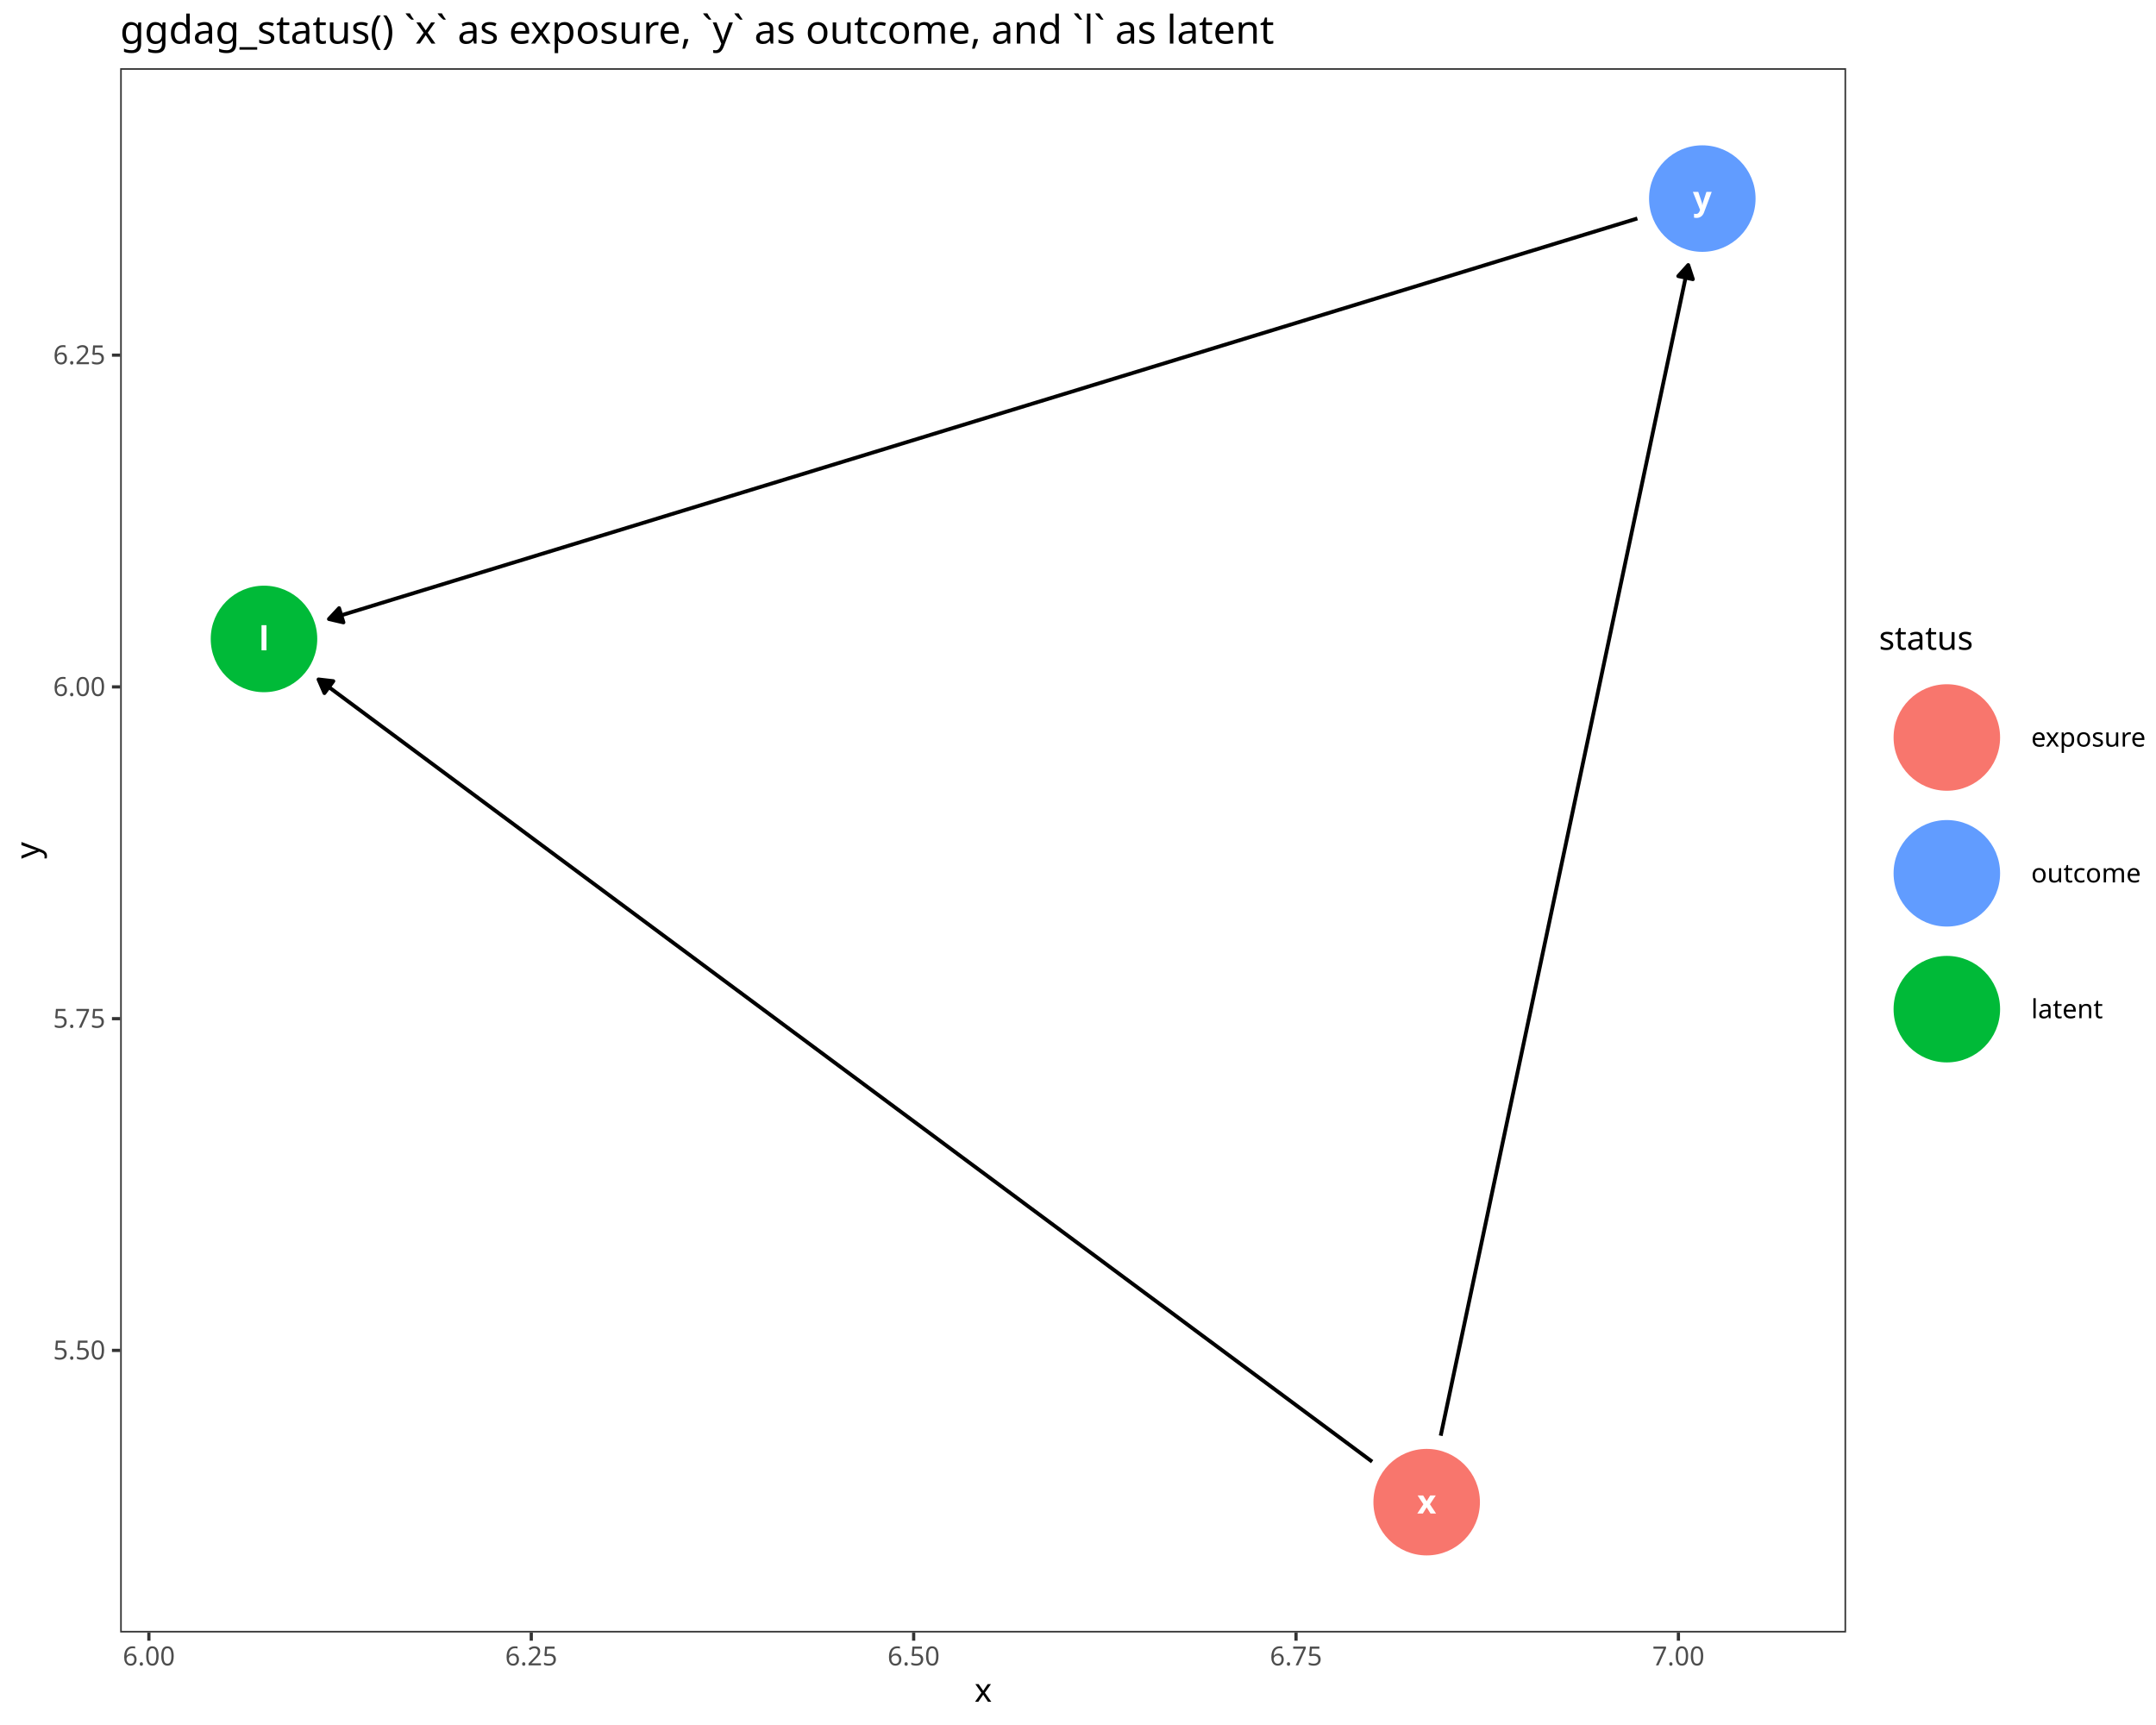
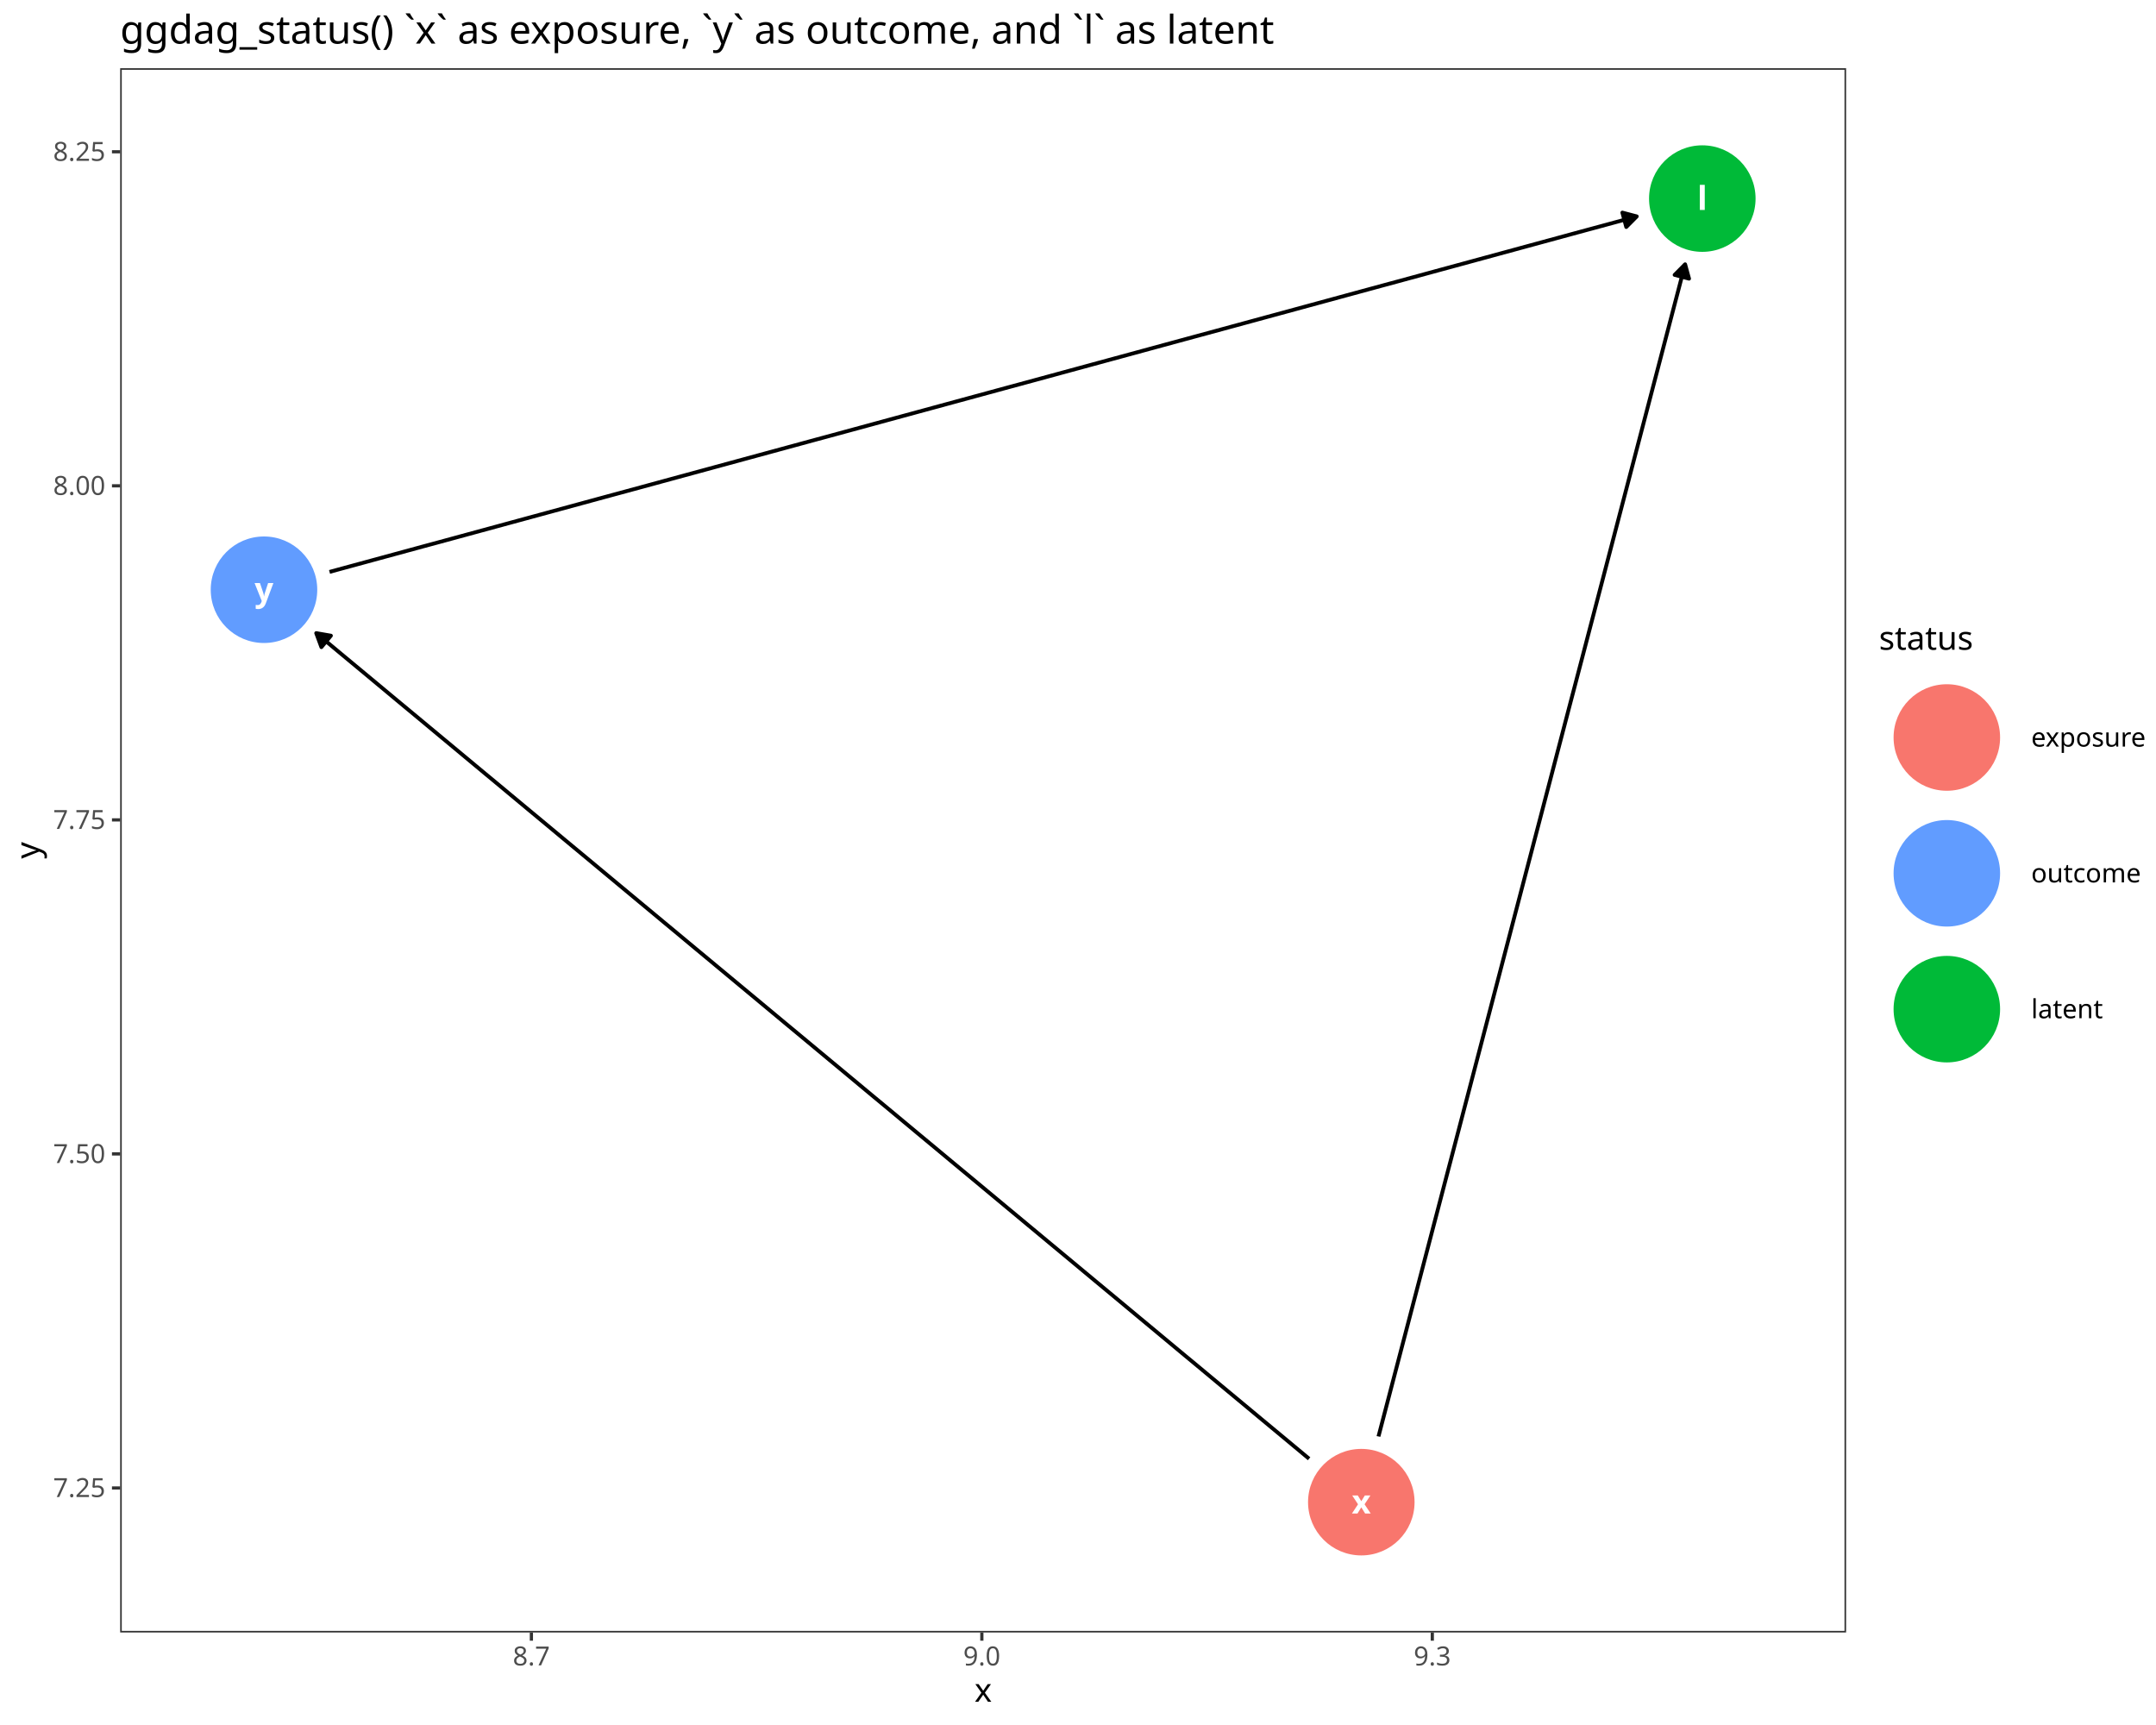
<svg xmlns="http://www.w3.org/2000/svg" class="svglite" data-engine-version="2.0" width="720.00pt" height="576.00pt" viewBox="0 0 720.00 576.00">
  <defs>
    <style type="text/css">
    .svglite line, .svglite polyline, .svglite polygon, .svglite path, .svglite rect, .svglite circle {
      fill: none;
      stroke: #000000;
      stroke-linecap: round;
      stroke-linejoin: round;
      stroke-miterlimit: 10.00;
    }
  </style>
  </defs>
  <rect width="100%" height="100%" style="stroke: none; fill: #FFFFFF;" />
  <defs>
    <clipPath id="cpMC4wMHw3MjAuMDB8MC4wMHw1NzYuMDA=">
      <rect x="0.00" y="0.00" width="720.00" height="576.00" />
    </clipPath>
  </defs>
  <g clip-path="url(#cpMC4wMHw3MjAuMDB8MC4wMHw1NzYuMDA=)">
    <rect x="0.00" y="0.00" width="720.00" height="576.00" style="stroke-width: 1.07; stroke: #FFFFFF; fill: #FFFFFF;" />
  </g>
  <defs>
    <clipPath id="cpNDAuMTN8NjE2LjUyfDIyLjc4fDU0NS4xMQ==">
      <rect x="40.13" y="22.78" width="576.38" height="522.33" />
    </clipPath>
  </defs>
  <g clip-path="url(#cpNDAuMTN8NjE2LjUyfDIyLjc4fDU0NS4xMQ==)">
    <rect x="40.13" y="22.78" width="576.38" height="522.33" style="stroke-width: 1.07; stroke: none; fill: #FFFFFF;" />
-     <polyline points="458.23,488.07 456.83,487.03 452.91,484.12 448.99,481.20 445.06,478.29 441.14,475.38 437.22,472.47 433.30,469.56 429.38,466.65 425.45,463.74 421.53,460.82 417.61,457.91 413.69,455.00 409.77,452.09 405.85,449.18 401.92,446.27 398.00,443.36 394.08,440.44 390.16,437.53 386.24,434.62 382.31,431.71 378.39,428.80 374.47,425.89 370.55,422.98 366.63,420.06 362.70,417.15 358.78,414.24 354.86,411.33 350.94,408.42 347.02,405.51 343.09,402.60 339.17,399.68 335.25,396.77 331.33,393.86 327.41,390.95 323.48,388.04 319.56,385.13 315.64,382.22 311.72,379.30 307.80,376.39 303.87,373.48 299.95,370.57 296.03,367.66 292.11,364.75 288.19,361.84 284.26,358.92 280.34,356.01 276.42,353.10 272.50,350.19 268.58,347.28 264.65,344.37 260.73,341.46 256.81,338.54 252.89,335.63 248.97,332.72 245.04,329.81 241.12,326.90 237.20,323.99 233.28,321.08 229.36,318.16 225.43,315.25 221.51,312.34 217.59,309.43 213.67,306.52 209.75,303.61 205.82,300.70 201.90,297.78 197.98,294.87 194.06,291.96 190.14,289.05 186.21,286.14 182.29,283.23 178.37,280.32 174.45,277.40 170.53,274.49 166.60,271.58 162.68,268.67 158.76,265.76 154.84,262.85 150.92,259.94 146.99,257.02 143.07,254.11 139.15,251.20 135.23,248.29 131.31,245.38 127.38,242.47 123.46,239.56 119.54,236.64 115.62,233.73 111.70,230.82 107.77,227.91 106.37,226.87 " style="stroke-width: 1.28; stroke-linecap: butt;" />
-     <polygon points="111.32,227.44 106.37,226.87 108.35,231.44 " style="stroke-width: 1.28; stroke-linecap: butt; fill: #000000;" />
-     <polyline points="481.13,479.40 482.02,475.20 482.95,470.81 483.88,466.41 484.81,462.01 485.74,457.62 486.67,453.22 487.60,448.82 488.53,444.43 489.46,440.03 490.39,435.63 491.32,431.24 492.25,426.84 493.18,422.44 494.11,418.05 495.04,413.65 495.97,409.25 496.90,404.86 497.82,400.46 498.75,396.06 499.68,391.67 500.61,387.27 501.54,382.87 502.47,378.48 503.40,374.08 504.33,369.68 505.26,365.29 506.19,360.89 507.12,356.49 508.05,352.10 508.98,347.70 509.91,343.30 510.84,338.91 511.77,334.51 512.70,330.11 513.63,325.72 514.56,321.32 515.49,316.92 516.42,312.53 517.35,308.13 518.28,303.73 519.21,299.34 520.14,294.94 521.07,290.54 522.00,286.15 522.93,281.75 523.86,277.35 524.79,272.96 525.72,268.56 526.65,264.16 527.58,259.77 528.51,255.37 529.44,250.97 530.37,246.58 531.30,242.18 532.23,237.78 533.16,233.39 534.08,228.99 535.01,224.59 535.94,220.20 536.87,215.80 537.80,211.40 538.73,207.01 539.66,202.61 540.59,198.21 541.52,193.82 542.45,189.42 543.38,185.02 544.31,180.63 545.24,176.23 546.17,171.83 547.10,167.44 548.03,163.04 548.96,158.64 549.89,154.25 550.82,149.85 551.75,145.45 552.68,141.05 553.61,136.66 554.54,132.26 555.47,127.86 556.40,123.47 557.33,119.07 558.26,114.67 559.19,110.28 560.12,105.88 561.05,101.48 561.98,97.09 562.91,92.69 563.79,88.50 " style="stroke-width: 1.28; stroke-linecap: butt;" />
-     <polygon points="565.34,93.23 563.79,88.50 560.46,92.20 " style="stroke-width: 1.28; stroke-linecap: butt; fill: #000000;" />
-     <polyline points="546.80,72.95 544.23,73.74 539.38,75.22 534.52,76.71 529.67,78.19 524.82,79.68 519.97,81.16 515.12,82.65 510.26,84.13 505.41,85.62 500.56,87.10 495.71,88.59 490.86,90.08 486.01,91.56 481.15,93.05 476.30,94.53 471.45,96.02 466.60,97.50 461.75,98.99 456.90,100.47 452.04,101.96 447.19,103.44 442.34,104.93 437.49,106.41 432.64,107.90 427.79,109.38 422.93,110.87 418.08,112.35 413.23,113.84 408.38,115.32 403.53,116.81 398.68,118.30 393.82,119.78 388.97,121.27 384.12,122.75 379.27,124.24 374.42,125.72 369.56,127.21 364.71,128.69 359.86,130.18 355.01,131.66 350.16,133.15 345.31,134.63 340.45,136.12 335.60,137.60 330.75,139.09 325.90,140.57 321.05,142.06 316.20,143.54 311.34,145.03 306.49,146.52 301.64,148.00 296.79,149.49 291.94,150.97 287.09,152.46 282.23,153.94 277.38,155.43 272.53,156.91 267.68,158.40 262.83,159.88 257.98,161.37 253.12,162.85 248.27,164.34 243.42,165.82 238.57,167.31 233.72,168.79 228.86,170.28 224.01,171.76 219.16,173.25 214.31,174.74 209.46,176.22 204.61,177.71 199.75,179.19 194.90,180.68 190.05,182.16 185.20,183.65 180.35,185.13 175.50,186.62 170.64,188.10 165.79,189.59 160.94,191.07 156.09,192.56 151.24,194.04 146.39,195.53 141.53,197.01 136.68,198.50 131.83,199.98 126.98,201.47 122.13,202.96 117.28,204.44 112.42,205.93 109.85,206.71 " style="stroke-width: 1.28; stroke-linecap: butt;" />
-     <polygon points="113.24,203.07 109.85,206.71 114.70,207.83 " style="stroke-width: 1.28; stroke-linecap: butt; fill: #000000;" />
-     <circle cx="476.44" cy="501.59" r="17.43" style="stroke-width: 0.71; stroke: #F8766D; fill: #F8766D;" />
-     <circle cx="568.49" cy="66.31" r="17.43" style="stroke-width: 0.71; stroke: #619CFF; fill: #619CFF;" />
-     <circle cx="88.16" cy="213.35" r="17.43" style="stroke-width: 0.71; stroke: #00BA38; fill: #00BA38;" />
-     <text x="476.44" y="505.38" text-anchor="middle" style="font-size: 11.04px; font-weight: bold; fill: #FFFFFF; font-family: sans;" textLength="5.52px" lengthAdjust="spacingAndGlyphs">x</text>
-     <text x="568.49" y="70.11" text-anchor="middle" style="font-size: 11.04px; font-weight: bold; fill: #FFFFFF; font-family: sans;" textLength="5.52px" lengthAdjust="spacingAndGlyphs">y</text>
-     <text x="88.16" y="217.15" text-anchor="middle" style="font-size: 11.04px; font-weight: bold; fill: #FFFFFF; font-family: sans;" textLength="2.45px" lengthAdjust="spacingAndGlyphs">l</text>
+     <polyline points="460.35,479.65 460.36,479.60 461.51,475.20 462.66,470.81 463.81,466.41 464.96,462.01 466.11,457.62 467.26,453.22 468.41,448.82 469.56,444.43 470.71,440.03 471.86,435.63 473.01,431.24 474.16,426.84 475.31,422.44 476.46,418.05 477.61,413.65 478.76,409.25 479.91,404.86 481.06,400.46 482.21,396.06 483.36,391.67 484.52,387.27 485.67,382.87 486.82,378.48 487.97,374.08 489.12,369.68 490.27,365.29 491.42,360.89 492.57,356.49 493.72,352.10 494.87,347.70 496.02,343.30 497.17,338.91 498.32,334.51 499.47,330.11 500.62,325.72 501.77,321.32 502.92,316.92 504.07,312.53 505.22,308.13 506.37,303.73 507.52,299.34 508.67,294.94 509.82,290.54 510.97,286.15 512.12,281.75 513.27,277.35 514.42,272.96 515.57,268.56 516.72,264.16 517.87,259.77 519.02,255.37 520.17,250.97 521.32,246.58 522.47,242.18 523.62,237.78 524.77,233.39 525.93,228.99 527.08,224.59 528.23,220.20 529.38,215.80 530.53,211.40 531.68,207.01 532.83,202.61 533.98,198.21 535.13,193.82 536.28,189.42 537.43,185.02 538.58,180.63 539.73,176.23 540.88,171.83 542.03,167.44 543.18,163.04 544.33,158.64 545.48,154.25 546.63,149.85 547.78,145.45 548.93,141.05 550.08,136.66 551.23,132.26 552.38,127.86 553.53,123.47 554.68,119.07 555.83,114.67 556.98,110.28 558.13,105.88 559.28,101.48 560.43,97.09 561.58,92.69 562.73,88.29 562.75,88.25 " style="stroke-width: 1.28; stroke-linecap: butt;" />
+     <polygon points="564.06,93.05 562.75,88.25 559.24,91.79 " style="stroke-width: 1.28; stroke-linecap: butt; fill: #000000;" />
+     <polyline points="437.17,487.09 436.10,486.20 432.40,483.12 428.70,480.04 425.00,476.97 421.29,473.89 417.59,470.81 413.89,467.73 410.19,464.66 406.49,461.58 402.79,458.50 399.09,455.42 395.38,452.35 391.68,449.27 387.98,446.19 384.28,443.11 380.58,440.04 376.88,436.96 373.18,433.88 369.47,430.80 365.77,427.73 362.07,424.65 358.37,421.57 354.67,418.49 350.97,415.42 347.27,412.34 343.56,409.26 339.86,406.18 336.16,403.11 332.46,400.03 328.76,396.95 325.06,393.87 321.36,390.80 317.65,387.72 313.95,384.64 310.25,381.56 306.55,378.49 302.85,375.41 299.15,372.33 295.45,369.25 291.74,366.18 288.04,363.10 284.34,360.02 280.64,356.94 276.94,353.87 273.24,350.79 269.54,347.71 265.83,344.63 262.13,341.56 258.43,338.48 254.73,335.40 251.03,332.32 247.33,329.25 243.63,326.17 239.92,323.09 236.22,320.01 232.52,316.94 228.82,313.86 225.12,310.78 221.42,307.71 217.72,304.63 214.01,301.55 210.31,298.47 206.61,295.40 202.91,292.32 199.21,289.24 195.51,286.16 191.81,283.09 188.10,280.01 184.40,276.93 180.70,273.85 177.00,270.78 173.30,267.70 169.60,264.62 165.90,261.54 162.19,258.47 158.49,255.39 154.79,252.31 151.09,249.23 147.39,246.16 143.69,243.08 139.99,240.00 136.28,236.92 132.58,233.85 128.88,230.77 125.18,227.69 121.48,224.61 117.78,221.54 114.07,218.46 110.37,215.38 106.67,212.30 105.60,211.41 " style="stroke-width: 1.28; stroke-linecap: butt;" />
+     <polygon points="110.51,212.26 105.60,211.41 107.33,216.09 " style="stroke-width: 1.28; stroke-linecap: butt; fill: #000000;" />
+     <polyline points="110.05,190.97 112.42,190.32 117.28,189.00 122.13,187.68 126.98,186.36 131.83,185.04 136.68,183.72 141.53,182.40 146.39,181.09 151.24,179.77 156.09,178.45 160.94,177.13 165.79,175.81 170.64,174.49 175.50,173.17 180.35,171.85 185.20,170.53 190.05,169.21 194.90,167.89 199.75,166.57 204.61,165.25 209.46,163.94 214.31,162.62 219.16,161.30 224.01,159.98 228.86,158.66 233.72,157.34 238.57,156.02 243.42,154.70 248.27,153.38 253.12,152.06 257.98,150.74 262.83,149.42 267.68,148.10 272.53,146.78 277.38,145.47 282.23,144.15 287.09,142.83 291.94,141.51 296.79,140.19 301.64,138.87 306.49,137.55 311.34,136.23 316.20,134.91 321.05,133.59 325.90,132.27 330.75,130.95 335.60,129.63 340.45,128.32 345.31,127.00 350.16,125.68 355.01,124.36 359.86,123.04 364.71,121.72 369.56,120.40 374.42,119.08 379.27,117.76 384.12,116.44 388.97,115.12 393.82,113.80 398.68,112.48 403.53,111.17 408.38,109.85 413.23,108.53 418.08,107.21 422.93,105.89 427.79,104.57 432.64,103.25 437.49,101.93 442.34,100.61 447.19,99.29 452.04,97.97 456.90,96.65 461.75,95.33 466.60,94.02 471.45,92.70 476.30,91.38 481.15,90.06 486.01,88.74 490.86,87.42 495.71,86.10 500.56,84.78 505.41,83.46 510.26,82.14 515.12,80.82 519.97,79.50 524.82,78.18 529.67,76.86 534.52,75.55 539.38,74.23 544.23,72.91 546.60,72.26 " style="stroke-width: 1.28; stroke-linecap: butt;" />
+     <polygon points="543.09,75.80 546.60,72.26 541.79,70.99 " style="stroke-width: 1.28; stroke-linecap: butt; fill: #000000;" />
+     <circle cx="568.49" cy="66.31" r="17.43" style="stroke-width: 0.71; stroke: #00BA38; fill: #00BA38;" />
+     <circle cx="454.61" cy="501.59" r="17.43" style="stroke-width: 0.71; stroke: #F8766D; fill: #F8766D;" />
+     <circle cx="88.16" cy="196.92" r="17.43" style="stroke-width: 0.71; stroke: #619CFF; fill: #619CFF;" />
+     <text x="568.49" y="70.11" text-anchor="middle" style="font-size: 11.04px; font-weight: bold; fill: #FFFFFF; font-family: sans;" textLength="2.45px" lengthAdjust="spacingAndGlyphs">l</text>
+     <text x="454.61" y="505.38" text-anchor="middle" style="font-size: 11.04px; font-weight: bold; fill: #FFFFFF; font-family: sans;" textLength="5.52px" lengthAdjust="spacingAndGlyphs">x</text>
+     <text x="88.16" y="200.72" text-anchor="middle" style="font-size: 11.04px; font-weight: bold; fill: #FFFFFF; font-family: sans;" textLength="5.52px" lengthAdjust="spacingAndGlyphs">y</text>
    <rect x="40.13" y="22.78" width="576.38" height="522.33" style="stroke-width: 1.07; stroke: #333333;" />
  </g>
  <g clip-path="url(#cpMC4wMHw3MjAuMDB8MC4wMHw1NzYuMDA=)">
-     <text x="35.20" y="453.94" text-anchor="end" style="font-size: 8.80px; fill: #4D4D4D; font-family: sans;" textLength="17.13px" lengthAdjust="spacingAndGlyphs">5.50</text>
-     <text x="35.20" y="343.17" text-anchor="end" style="font-size: 8.80px; fill: #4D4D4D; font-family: sans;" textLength="17.13px" lengthAdjust="spacingAndGlyphs">5.75</text>
-     <text x="35.20" y="232.40" text-anchor="end" style="font-size: 8.80px; fill: #4D4D4D; font-family: sans;" textLength="17.13px" lengthAdjust="spacingAndGlyphs">6.00</text>
-     <text x="35.20" y="121.62" text-anchor="end" style="font-size: 8.80px; fill: #4D4D4D; font-family: sans;" textLength="17.13px" lengthAdjust="spacingAndGlyphs">6.25</text>
-     <polyline points="37.39,450.91 40.13,450.91 " style="stroke-width: 1.07; stroke: #333333; stroke-linecap: butt;" />
-     <polyline points="37.39,340.14 40.13,340.14 " style="stroke-width: 1.07; stroke: #333333; stroke-linecap: butt;" />
-     <polyline points="37.39,229.37 40.13,229.37 " style="stroke-width: 1.07; stroke: #333333; stroke-linecap: butt;" />
-     <polyline points="37.39,118.59 40.13,118.59 " style="stroke-width: 1.07; stroke: #333333; stroke-linecap: butt;" />
-     <polyline points="49.72,547.85 49.72,545.11 " style="stroke-width: 1.07; stroke: #333333; stroke-linecap: butt;" />
-     <polyline points="177.42,547.85 177.42,545.11 " style="stroke-width: 1.07; stroke: #333333; stroke-linecap: butt;" />
-     <polyline points="305.12,547.85 305.12,545.11 " style="stroke-width: 1.07; stroke: #333333; stroke-linecap: butt;" />
-     <polyline points="432.81,547.85 432.81,545.11 " style="stroke-width: 1.07; stroke: #333333; stroke-linecap: butt;" />
-     <polyline points="560.51,547.85 560.51,545.11 " style="stroke-width: 1.07; stroke: #333333; stroke-linecap: butt;" />
-     <text x="49.72" y="556.10" text-anchor="middle" style="font-size: 8.80px; fill: #4D4D4D; font-family: sans;" textLength="17.13px" lengthAdjust="spacingAndGlyphs">6.00</text>
-     <text x="177.42" y="556.10" text-anchor="middle" style="font-size: 8.80px; fill: #4D4D4D; font-family: sans;" textLength="17.13px" lengthAdjust="spacingAndGlyphs">6.25</text>
-     <text x="305.12" y="556.10" text-anchor="middle" style="font-size: 8.80px; fill: #4D4D4D; font-family: sans;" textLength="17.13px" lengthAdjust="spacingAndGlyphs">6.50</text>
-     <text x="432.81" y="556.10" text-anchor="middle" style="font-size: 8.80px; fill: #4D4D4D; font-family: sans;" textLength="17.13px" lengthAdjust="spacingAndGlyphs">6.75</text>
-     <text x="560.51" y="556.10" text-anchor="middle" style="font-size: 8.80px; fill: #4D4D4D; font-family: sans;" textLength="17.13px" lengthAdjust="spacingAndGlyphs">7.00</text>
+     <text x="35.20" y="499.88" text-anchor="end" style="font-size: 8.80px; fill: #4D4D4D; font-family: sans;" textLength="17.13px" lengthAdjust="spacingAndGlyphs">7.25</text>
+     <text x="35.20" y="388.34" text-anchor="end" style="font-size: 8.80px; fill: #4D4D4D; font-family: sans;" textLength="17.13px" lengthAdjust="spacingAndGlyphs">7.50</text>
+     <text x="35.20" y="276.79" text-anchor="end" style="font-size: 8.80px; fill: #4D4D4D; font-family: sans;" textLength="17.13px" lengthAdjust="spacingAndGlyphs">7.75</text>
+     <text x="35.20" y="165.25" text-anchor="end" style="font-size: 8.80px; fill: #4D4D4D; font-family: sans;" textLength="17.13px" lengthAdjust="spacingAndGlyphs">8.00</text>
+     <text x="35.20" y="53.71" text-anchor="end" style="font-size: 8.80px; fill: #4D4D4D; font-family: sans;" textLength="17.13px" lengthAdjust="spacingAndGlyphs">8.25</text>
+     <polyline points="37.39,496.85 40.13,496.85 " style="stroke-width: 1.07; stroke: #333333; stroke-linecap: butt;" />
+     <polyline points="37.39,385.31 40.13,385.31 " style="stroke-width: 1.07; stroke: #333333; stroke-linecap: butt;" />
+     <polyline points="37.39,273.77 40.13,273.77 " style="stroke-width: 1.07; stroke: #333333; stroke-linecap: butt;" />
+     <polyline points="37.39,162.22 40.13,162.22 " style="stroke-width: 1.07; stroke: #333333; stroke-linecap: butt;" />
+     <polyline points="37.39,50.68 40.13,50.68 " style="stroke-width: 1.07; stroke: #333333; stroke-linecap: butt;" />
+     <polyline points="177.46,547.85 177.46,545.11 " style="stroke-width: 1.07; stroke: #333333; stroke-linecap: butt;" />
+     <polyline points="327.89,547.85 327.89,545.11 " style="stroke-width: 1.07; stroke: #333333; stroke-linecap: butt;" />
+     <polyline points="478.32,547.85 478.32,545.11 " style="stroke-width: 1.07; stroke: #333333; stroke-linecap: butt;" />
+     <text x="177.46" y="556.10" text-anchor="middle" style="font-size: 8.80px; fill: #4D4D4D; font-family: sans;" textLength="12.23px" lengthAdjust="spacingAndGlyphs">8.7</text>
+     <text x="327.89" y="556.10" text-anchor="middle" style="font-size: 8.80px; fill: #4D4D4D; font-family: sans;" textLength="12.23px" lengthAdjust="spacingAndGlyphs">9.0</text>
+     <text x="478.32" y="556.10" text-anchor="middle" style="font-size: 8.80px; fill: #4D4D4D; font-family: sans;" textLength="12.23px" lengthAdjust="spacingAndGlyphs">9.3</text>
    <text x="328.33" y="568.24" text-anchor="middle" style="font-size: 11.00px; font-family: sans;" textLength="5.50px" lengthAdjust="spacingAndGlyphs">x</text>
    <text transform="translate(13.05,283.95) rotate(-90)" text-anchor="middle" style="font-size: 11.00px; font-family: sans;" textLength="5.50px" lengthAdjust="spacingAndGlyphs">y</text>
    <rect x="627.48" y="208.25" width="87.04" height="151.40" style="stroke-width: 1.07; stroke: none; fill: #FFFFFF;" />
    <text x="627.48" y="216.96" style="font-size: 11.00px; font-family: sans;" textLength="29.36px" lengthAdjust="spacingAndGlyphs">status</text>
    <rect x="627.48" y="223.58" width="45.35" height="45.35" style="stroke-width: 1.07; stroke: none; fill: #FFFFFF;" />
    <circle cx="650.15" cy="246.26" r="17.43" style="stroke-width: 0.71; stroke: #F8766D; fill: #F8766D;" />
    <rect x="627.48" y="268.94" width="45.35" height="45.35" style="stroke-width: 1.07; stroke: none; fill: #FFFFFF;" />
    <circle cx="650.15" cy="291.61" r="17.43" style="stroke-width: 0.71; stroke: #619CFF; fill: #619CFF;" />
    <rect x="627.48" y="314.29" width="45.35" height="45.35" style="stroke-width: 1.07; stroke: none; fill: #FFFFFF;" />
    <circle cx="650.15" cy="336.97" r="17.43" style="stroke-width: 0.71; stroke: #00BA38; fill: #00BA38;" />
    <text x="678.31" y="249.29" style="font-size: 8.80px; font-family: sans;" textLength="36.21px" lengthAdjust="spacingAndGlyphs">exposure</text>
    <text x="678.31" y="294.64" style="font-size: 8.80px; font-family: sans;" textLength="33.76px" lengthAdjust="spacingAndGlyphs">outcome</text>
    <text x="678.31" y="340.00" style="font-size: 8.80px; font-family: sans;" textLength="21.53px" lengthAdjust="spacingAndGlyphs">latent</text>
    <text x="40.13" y="14.56" style="font-size: 13.20px; font-family: sans;" textLength="375.70px" lengthAdjust="spacingAndGlyphs">ggdag_status() `x` as exposure, `y` as outcome, and `l` as latent</text>
  </g>
</svg>
